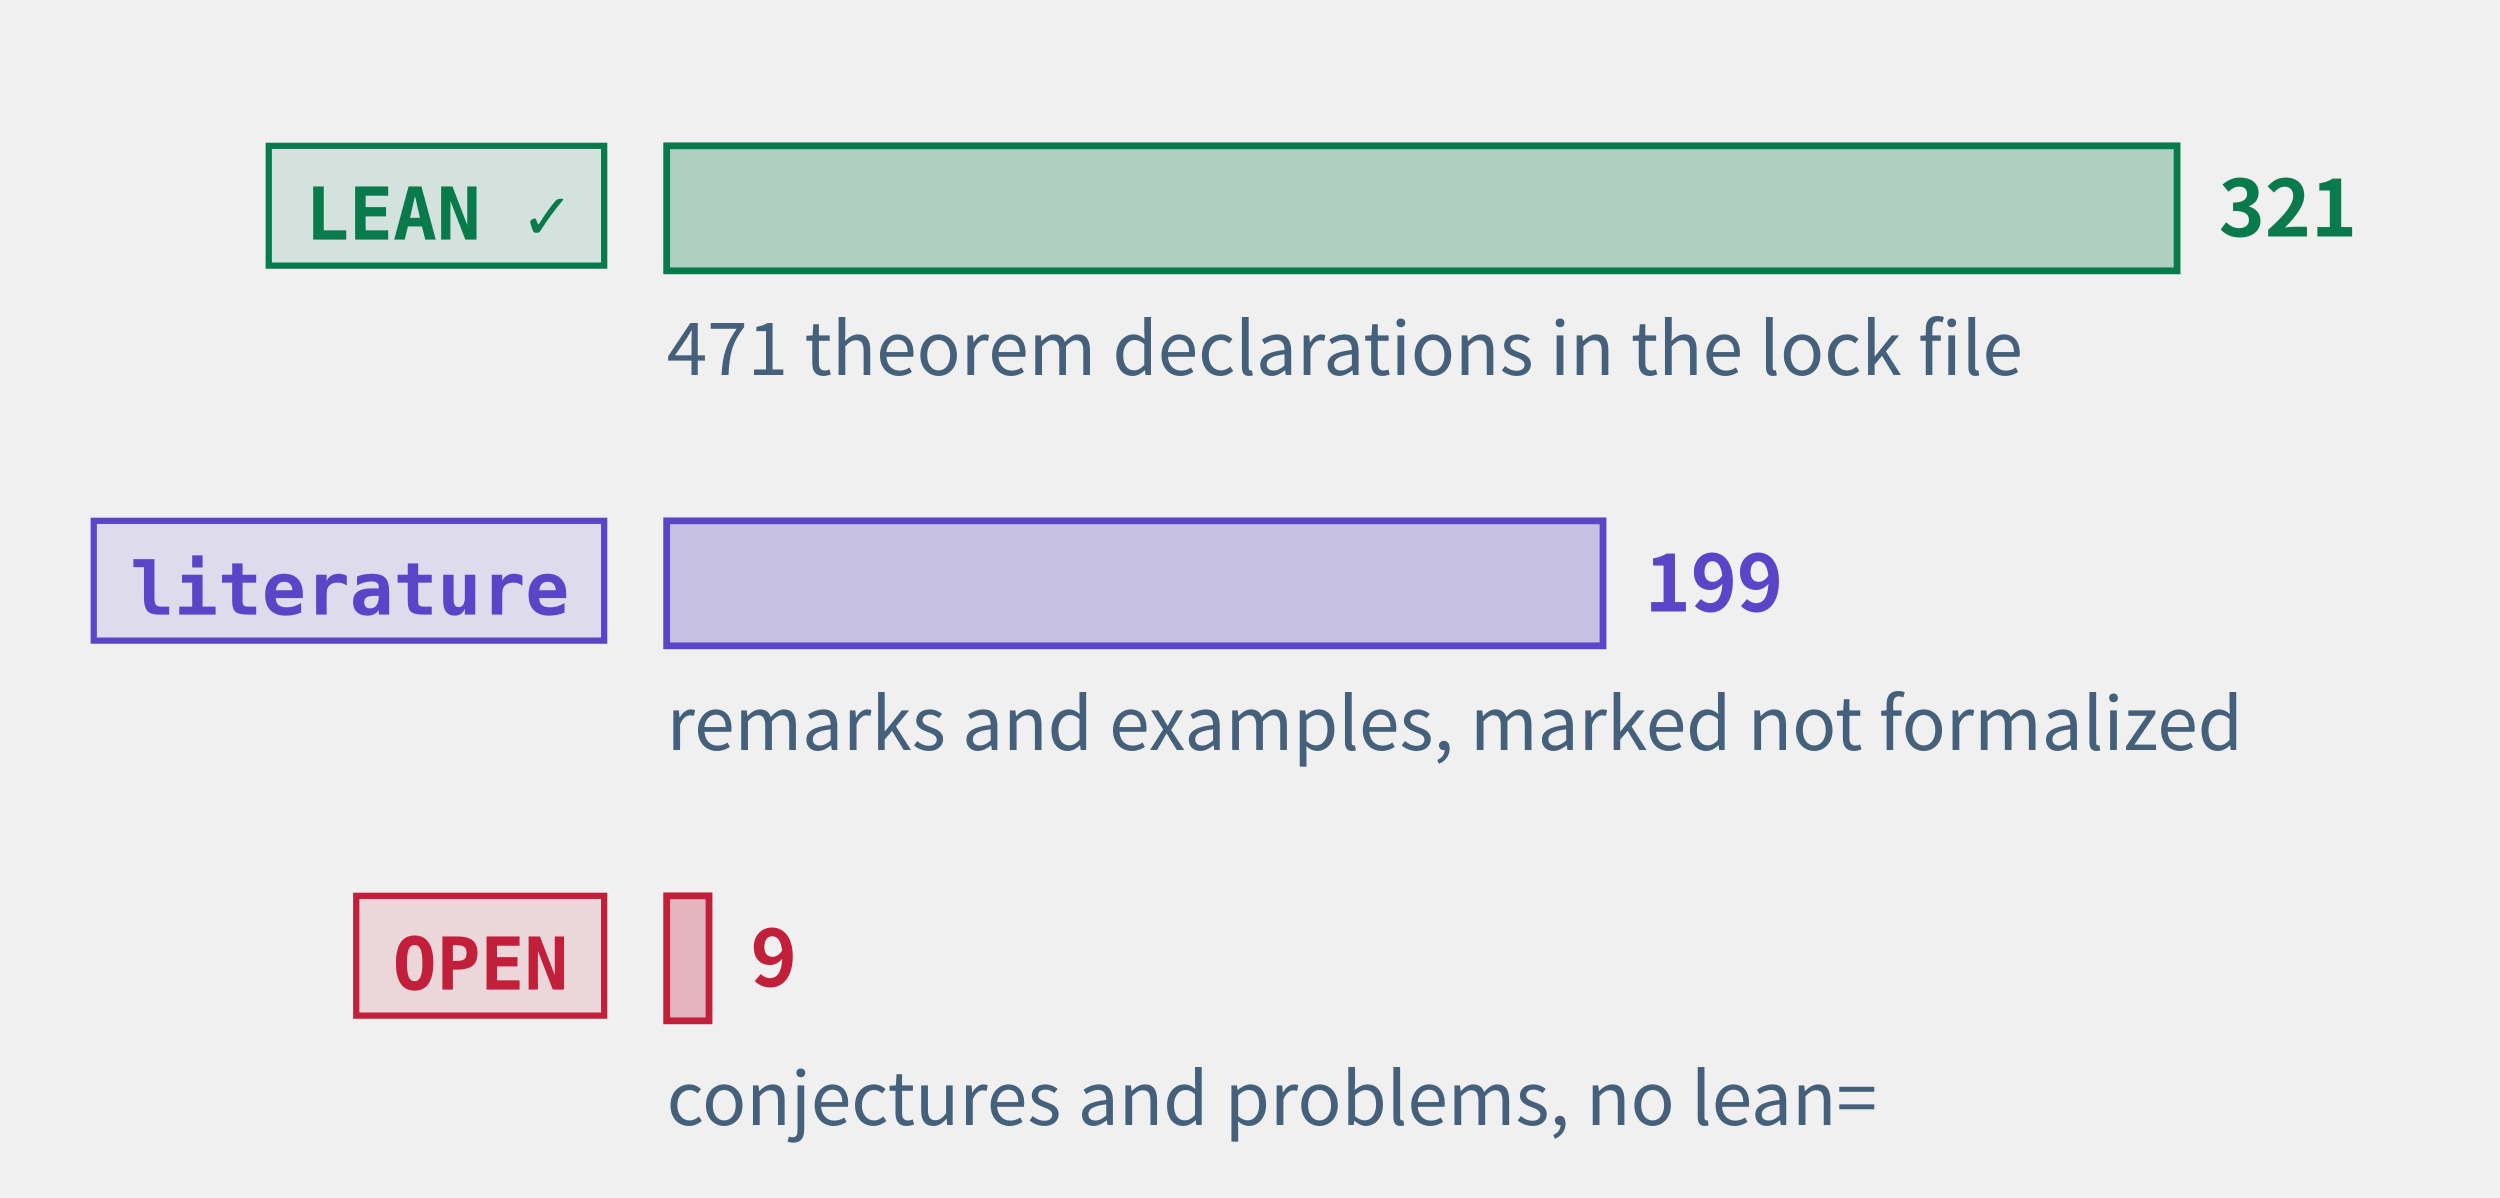
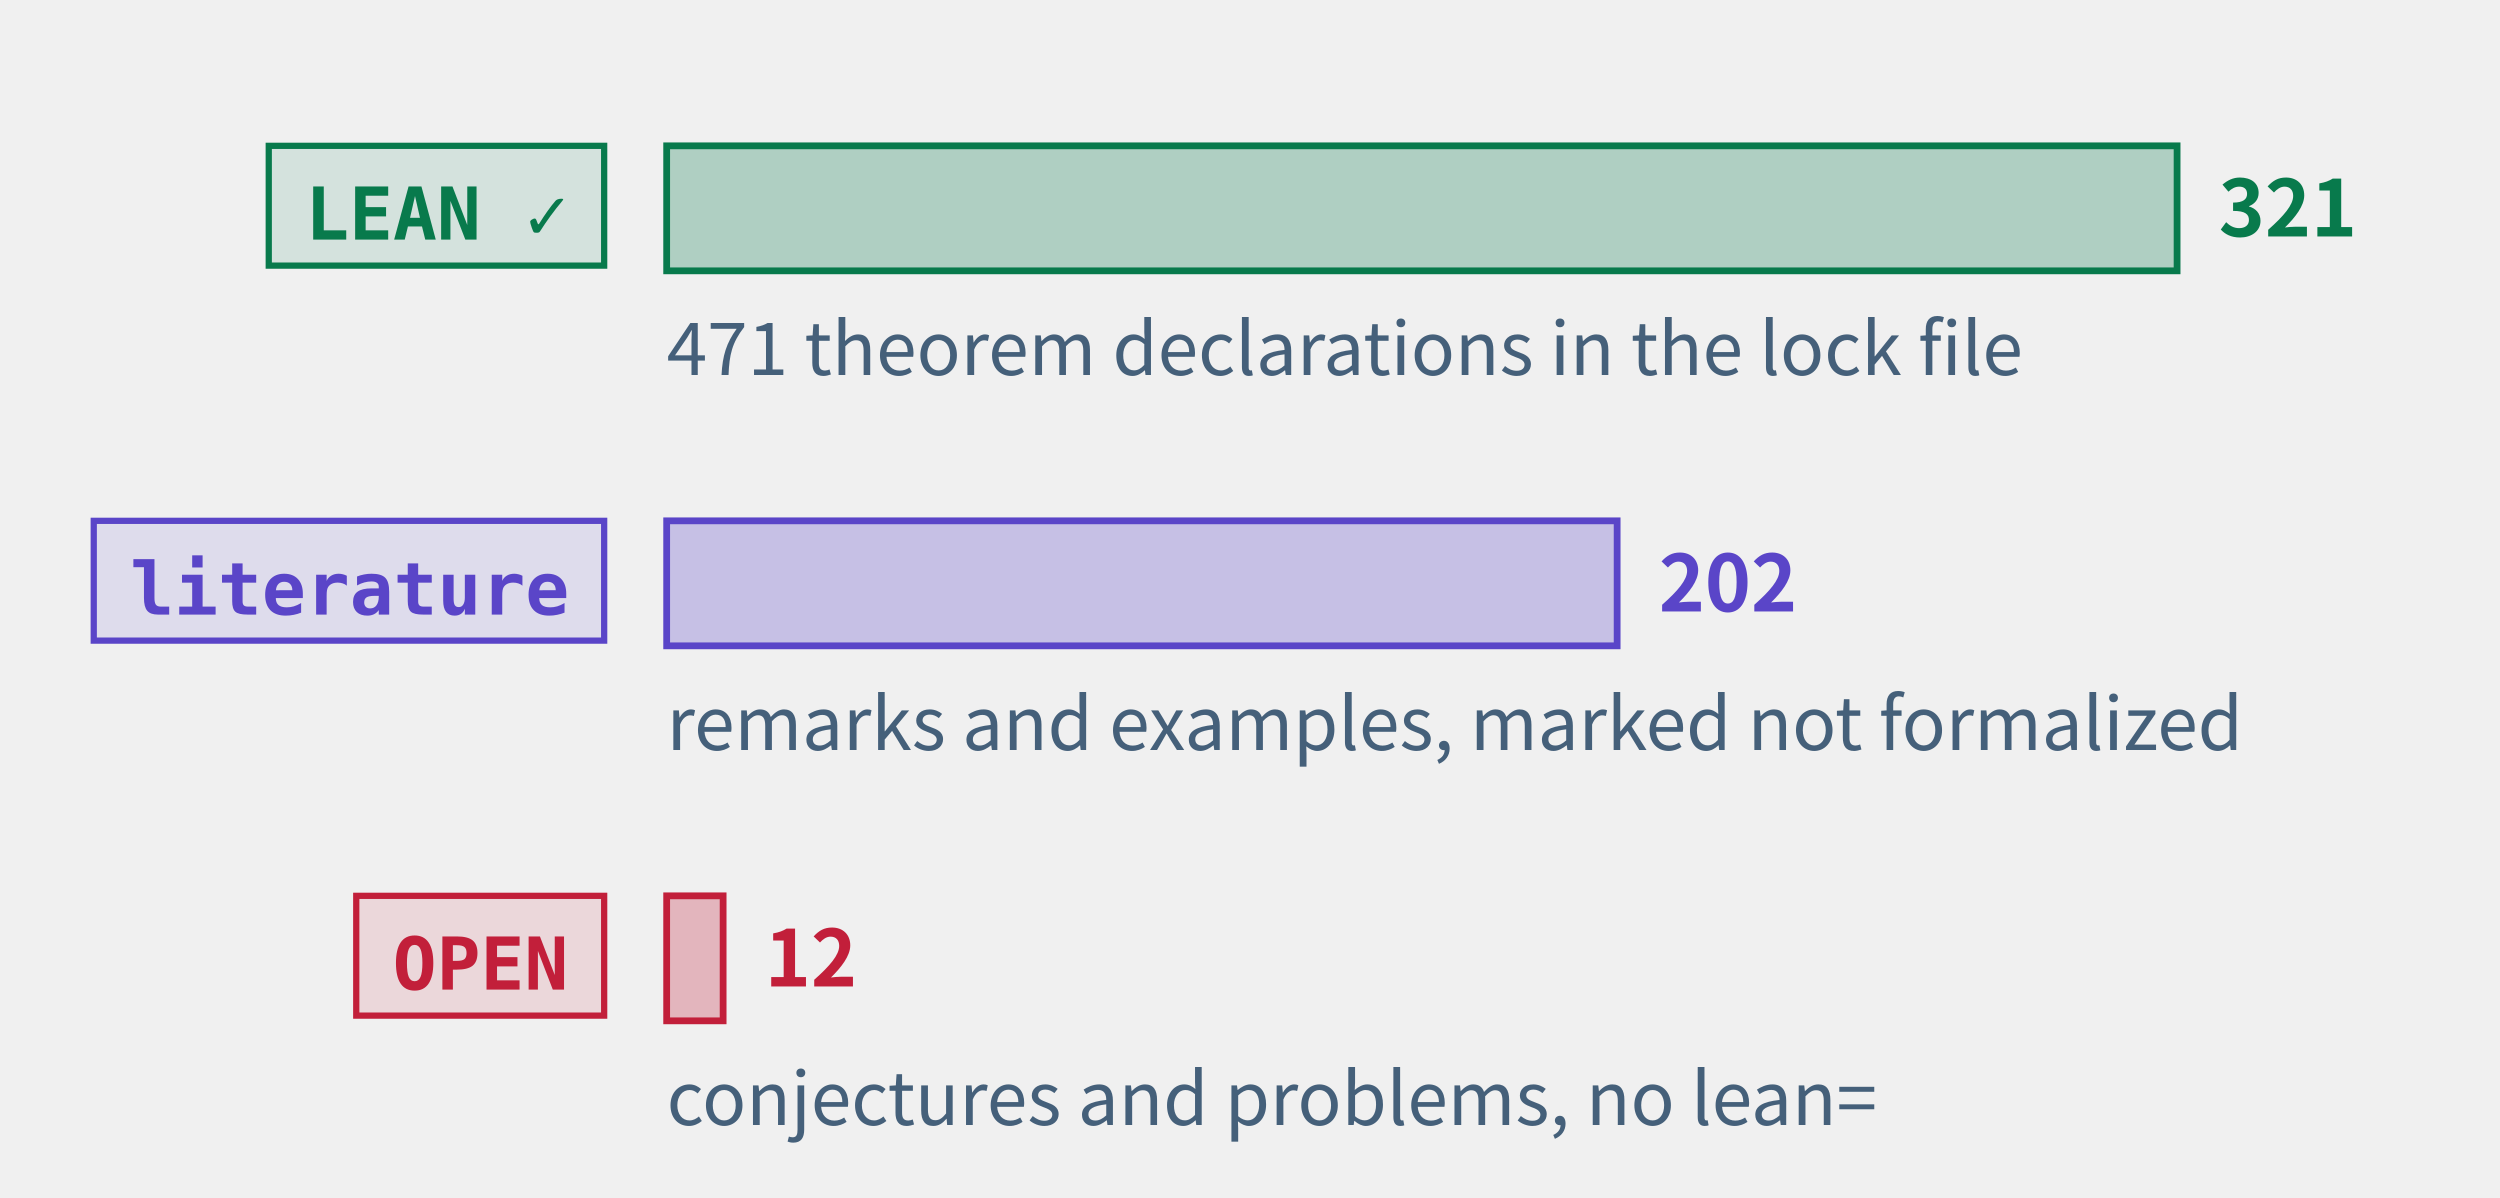
<svg xmlns="http://www.w3.org/2000/svg" class="tr-fig" data-tr-fig="prelude-three-tiers" data-lang="en" viewBox="0 0 480 230" width="480" height="230" font-family="'Noto Sans SC', 'Noto Sans CJK SC', 'Source Sans 3', 'PingFang SC', 'Microsoft YaHei', system-ui, sans-serif" role="img" aria-label="Three bars, each with a tag. The top bar is green, tagged LEAN ✓: the theorems, lemmas, propositions and corollaries with a Lean reference, the longest. The middle bar is violet, tagged “literature”: the remarks and examples marked as literature results. The bottom bar is red, tagged OPEN: the open conjectures and problems, very short. Each bar ends in its count; under the green bar a note gives the number of theorem declarations in the lock file.">
  <style>.ts-ink{stroke:#0b1622}.tf-ink{fill:#0b1622}.ts-dim{stroke:#45607a}.tf-dim{fill:#45607a}.ts-faint{stroke:#9db3c4}.tf-faint{fill:#9db3c4}.ts-edge{stroke:#b9d0dd}.tf-edge{fill:#b9d0dd}.ts-hot{stroke:#5f9bb5}.tf-hot{fill:#5f9bb5}.ts-bg{stroke:#ffffff}.tf-bg{fill:#ffffff}.ts-panel{stroke:#eef5f9}.tf-panel{fill:#eef5f9}.ts-sheet{stroke:#f7fbfd}.tf-sheet{fill:#f7fbfd}.ts-cyan{stroke:#007c8a}.tf-cyan{fill:#007c8a}.ts-magenta{stroke:#b0128f}.tf-magenta{fill:#b0128f}.ts-amber{stroke:#946200}.tf-amber{fill:#946200}.ts-violet{stroke:#5a45c8}.tf-violet{fill:#5a45c8}.ts-ok{stroke:#087a4c}.tf-ok{fill:#087a4c}.ts-warn{stroke:#c21f3a}.tf-warn{fill:#c21f3a}.ts-blue{stroke:#1d5fd0}.tf-blue{fill:#1d5fd0}.ts-orange{stroke:#b85410}.tf-orange{fill:#b85410}.ts-sigma{stroke:#28405a}.tf-sigma{fill:#28405a}@media (prefers-color-scheme:dark){.ts-ink{stroke:#d4efff}.tf-ink{fill:#d4efff}.ts-dim{stroke:#6f8ea5}.tf-dim{fill:#6f8ea5}.ts-faint{stroke:#34506a}.tf-faint{fill:#34506a}.ts-edge{stroke:#143049}.tf-edge{fill:#143049}.ts-hot{stroke:#1f5d7c}.tf-hot{fill:#1f5d7c}.ts-bg{stroke:#03060c}.tf-bg{fill:#03060c}.ts-panel{stroke:#07101b}.tf-panel{fill:#07101b}.ts-sheet{stroke:#050c16}.tf-sheet{fill:#050c16}.ts-cyan{stroke:#19f0ff}.tf-cyan{fill:#19f0ff}.ts-magenta{stroke:#ff2fd0}.tf-magenta{fill:#ff2fd0}.ts-amber{stroke:#ffc83d}.tf-amber{fill:#ffc83d}.ts-violet{stroke:#9d8cff}.tf-violet{fill:#9d8cff}.ts-ok{stroke:#46ffb2}.tf-ok{fill:#46ffb2}.ts-warn{stroke:#ff5064}.tf-warn{fill:#ff5064}.ts-blue{stroke:#2a7bff}.tf-blue{fill:#2a7bff}.ts-orange{stroke:#ff8a3c}.tf-orange{fill:#ff8a3c}.ts-sigma{stroke:#cfe3ff}.tf-sigma{fill:#cfe3ff}}</style>
  <rect x="51.6" y="28" width="64.4" height="23" class="ts-ok tf-ok" stroke-width="1.2" fill-opacity="0.12" />
  <text class="tf-ok tr-fig-mono" x="58.6" y="46" font-size="14" font-family="'JetBrains Mono', 'DejaVu Sans Mono', ui-monospace, Menlo, Consolas, monospace" font-weight="600">LEAN ✓</text>
  <rect x="128" y="28" width="290" height="24" class="ts-ok tf-ok" stroke-width="1.3" fill-opacity="0.28" />
  <text class="tf-ok" x="426" y="45.4" font-size="15" font-weight="600">321</text>
  <rect x="18" y="100" width="98" height="23" class="ts-violet tf-violet" stroke-width="1.2" fill-opacity="0.12" />
  <text class="tf-violet tr-fig-mono" x="25" y="118" font-size="14" font-family="'JetBrains Mono', 'DejaVu Sans Mono', ui-monospace, Menlo, Consolas, monospace" font-weight="600">literature</text>
-   <rect x="128" y="100" width="179.78" height="24" class="ts-violet tf-violet" stroke-width="1.3" fill-opacity="0.28" />
-   <text class="tf-violet" x="315.78" y="117.4" font-size="15" font-weight="600">199</text>
+   <rect x="128" y="100" width="182.49" height="24" class="ts-violet tf-violet" stroke-width="1.3" fill-opacity="0.28" />
+   <text class="tf-violet" x="318.49" y="117.4" font-size="15" font-weight="600">202</text>
  <rect x="68.4" y="172" width="47.6" height="23" class="ts-warn tf-warn" stroke-width="1.2" fill-opacity="0.12" />
  <text class="tf-warn tr-fig-mono" x="75.4" y="190" font-size="14" font-family="'JetBrains Mono', 'DejaVu Sans Mono', ui-monospace, Menlo, Consolas, monospace" font-weight="600">OPEN</text>
-   <rect x="128" y="172" width="8.13" height="24" class="ts-warn tf-warn" stroke-width="1.3" fill-opacity="0.28" />
-   <text class="tf-warn" x="144.13" y="189.4" font-size="15" font-weight="600">9</text>
+   <rect x="128" y="172" width="10.84" height="24" class="ts-warn tf-warn" stroke-width="1.3" fill-opacity="0.28" />
+   <text class="tf-warn" x="146.84" y="189.4" font-size="15" font-weight="600">12</text>
  <text class="tf-dim" x="128" y="72" font-size="14">471 theorem declarations in the lock file</text>
  <text class="tf-dim" x="128" y="144" font-size="14">remarks and examples, marked not formalized</text>
  <text class="tf-dim" x="128" y="216" font-size="14">conjectures and problems, no lean=</text>
</svg>
